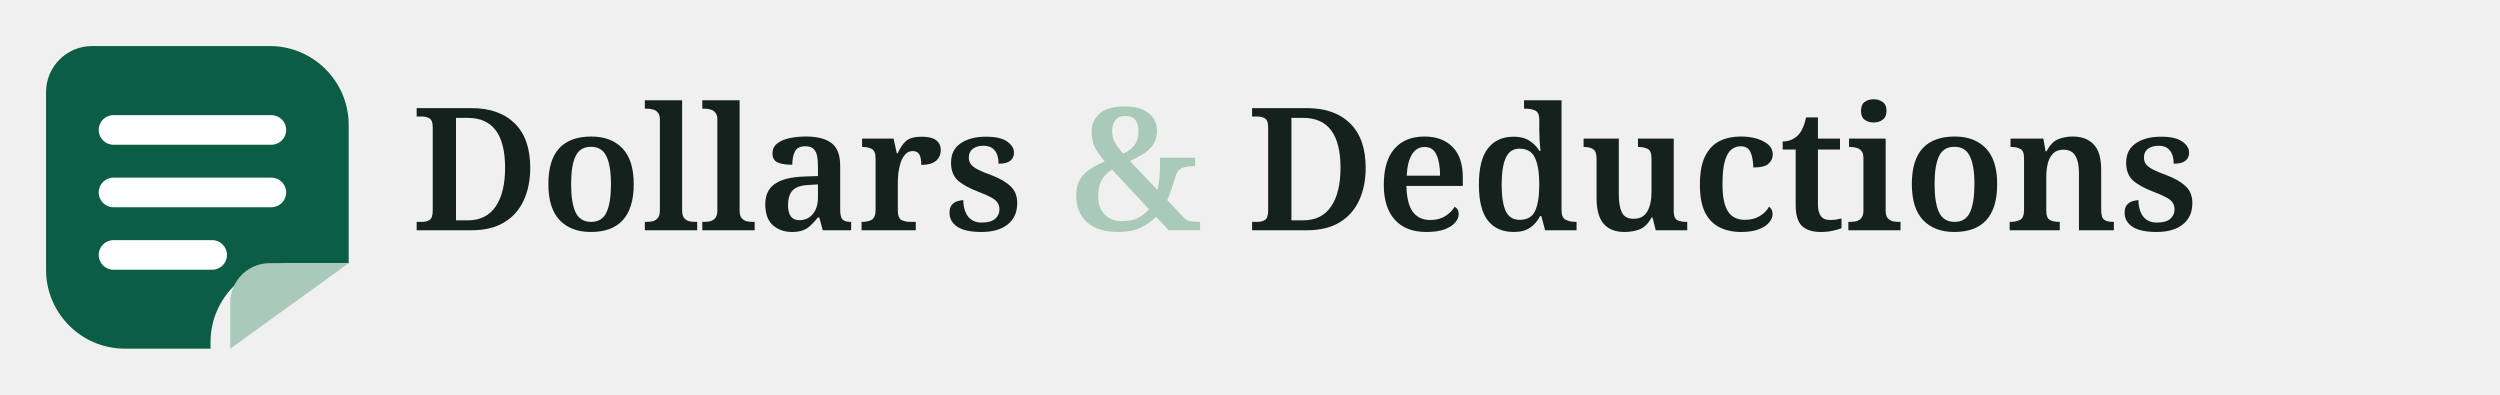
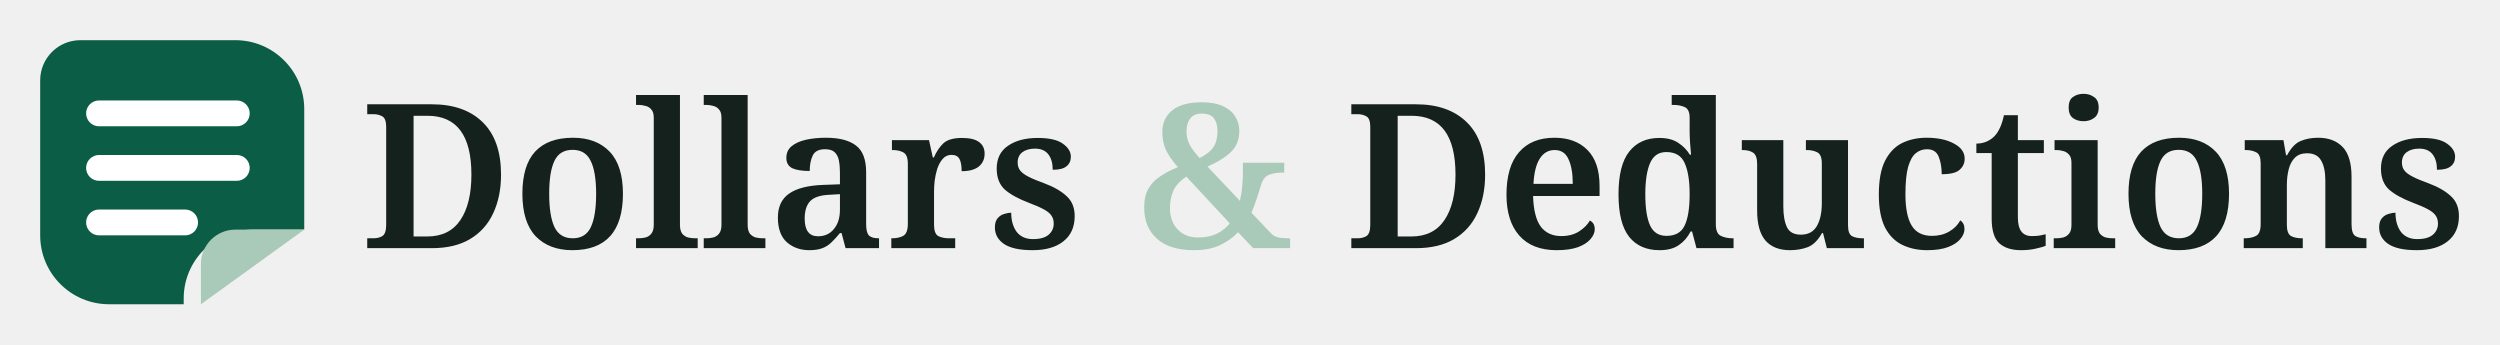
- <svg xmlns="http://www.w3.org/2000/svg" width="760" height="120" viewBox="0 0 760 120" version="1.1" id="svg3">
+ <svg xmlns="http://www.w3.org/2000/svg" width="871" height="120" viewBox="0 0 871 120" version="1.1" id="svg3">
  <defs id="defs3" />
  <g transform="translate(10 10) scale(1)" id="g3">
    <path fill="#0b5d45" d="M18 4h54c13.255 0 24 10.745 24 24v42H78c-13.255 0-24 10.745-24 24v2H28C14.745 96 4 85.255 4 72V18C4 10.268 10.268 4 18 4Z" id="path1" />
    <rect x="20" y="25" width="57" height="9" rx="4.5" fill="#ffffff" id="rect1" />
    <rect x="20" y="44" width="57" height="9" rx="4.5" fill="#ffffff" id="rect2" />
    <rect x="20" y="63" width="39" height="9" rx="4.5" fill="#ffffff" id="rect3" />
    <path fill="#a9c9b9" d="M60 96V82c0-6.627 5.373-12 12-12h24L60 96Z" id="path3" />
  </g>
-   <g id="text3" style="font-weight:600;font-size:52px;font-family:'Noto Serif';fill:#15211c" aria-label="Dollars &amp; Deductions">
+   <g id="text3" transform="translate(-43.05 -8.04) scale(1.35)" style="font-weight:600;font-size:52px;font-family:'Noto Serif';fill:#15211c" aria-label="Dollars &amp; Deductions">
    <path d="m 126.664,70 v -2.548 h 1.612 q 1.352,0 2.288,-0.572 0.988,-0.624 0.988,-2.912 V 38.696 q 0,-2.132 -0.988,-2.704 -0.988,-0.572 -2.288,-0.572 h -1.612 v -2.548 h 16.692 q 8.372,0 13.104,4.628 4.732,4.628 4.732,13.52 0,5.668 -2.028,9.984 -1.976,4.264 -5.98,6.656 -3.952,2.34 -9.828,2.34 z m 15.496,-3.016 q 5.668,0 8.528,-4.212 2.86,-4.212 2.86,-11.752 0,-15.184 -11.336,-15.184 h -3.588 v 31.148 z m 37.44,3.536 q -5.98,0 -9.464,-3.588 -3.432,-3.64 -3.432,-10.972 0,-7.28 3.276,-10.868 3.328,-3.588 9.776,-3.588 6.032,0 9.464,3.588 3.432,3.588 3.432,10.868 0,7.332 -3.328,10.972 -3.276,3.588 -9.724,3.588 z m 0.104,-3.068 q 3.328,0 4.68,-2.912 1.352,-2.912 1.352,-8.58 0,-5.668 -1.404,-8.476 -1.352,-2.86 -4.68,-2.86 -3.328,0 -4.68,2.86 -1.352,2.808 -1.352,8.476 0,5.668 1.352,8.58 1.404,2.912 4.732,2.912 z M 196.032,70 v -2.548 h 0.676 q 0.884,0 1.768,-0.208 0.936,-0.26 1.508,-0.988 0.624,-0.78 0.624,-2.288 V 36.304 q 0,-1.404 -0.624,-2.08 -0.572,-0.728 -1.508,-0.936 -0.884,-0.26 -1.768,-0.26 h -0.676 V 30.48 h 11.336 v 33.488 q 0,1.508 0.572,2.288 0.624,0.728 1.508,0.988 0.936,0.208 1.82,0.208 h 0.676 V 70 Z m 17.472,0 v -2.548 h 0.676 q 0.884,0 1.768,-0.208 0.936,-0.26 1.508,-0.988 0.624,-0.78 0.624,-2.288 V 36.304 q 0,-1.404 -0.624,-2.08 -0.572,-0.728 -1.508,-0.936 -0.884,-0.26 -1.768,-0.26 h -0.676 V 30.48 h 11.336 v 33.488 q 0,1.508 0.572,2.288 0.624,0.728 1.508,0.988 0.936,0.208 1.82,0.208 h 0.676 V 70 Z m 27.248,0.52 q -3.432,0 -5.772,-2.028 -2.34,-2.08 -2.34,-6.396 0,-4.16 2.912,-6.188 2.912,-2.028 8.788,-2.236 l 4.316,-0.156 v -2.964 q 0,-1.768 -0.26,-3.12 -0.26,-1.404 -1.092,-2.184 -0.78,-0.78 -2.496,-0.78 -2.392,0 -3.172,1.612 -0.78,1.612 -0.78,4.004 -2.964,0 -4.524,-0.728 -1.508,-0.78 -1.508,-2.652 0,-1.872 1.352,-3.016 1.404,-1.144 3.692,-1.664 2.34,-0.52 5.148,-0.52 5.2,0 7.8,2.028 2.6,1.976 2.6,6.864 V 63.76 q 0,2.132 0.676,2.912 0.728,0.78 2.496,0.78 h 0.156 V 70 h -8.632 l -1.04,-3.9 h -0.416 q -1.144,1.404 -2.184,2.392 -0.988,0.988 -2.34,1.508 -1.352,0.52 -3.38,0.52 z m 2.236,-3.588 q 2.6,0 4.108,-1.872 1.56,-1.872 1.56,-4.992 v -4.004 l -2.704,0.156 q -3.64,0.156 -5.044,1.716 -1.352,1.508 -1.352,4.42 0,4.576 3.432,4.576 z M 261.916,70 v -2.548 h 0.156 q 1.768,0 2.912,-0.624 1.196,-0.676 1.196,-3.12 V 48.212 q 0,-2.288 -1.144,-2.912 -1.092,-0.624 -2.808,-0.624 h -0.156 v -2.548 h 9.568 l 0.988,4.472 h 0.26 q 1.04,-2.34 2.496,-3.692 1.508,-1.352 4.784,-1.352 2.964,0 4.368,1.04 1.456,1.04 1.456,3.016 0,2.08 -1.508,3.328 -1.508,1.196 -4.42,1.196 0,-2.132 -0.572,-3.172 -0.572,-1.04 -2.028,-1.04 -1.404,0 -2.288,1.04 -0.884,0.988 -1.404,2.548 -0.468,1.508 -0.676,3.12 -0.156,1.56 -0.156,2.652 v 8.684 q 0,2.288 1.092,2.912 1.144,0.572 2.756,0.572 h 1.612 V 70 Z m 36.452,0.52 q -4.992,0 -7.384,-1.612 -2.34,-1.612 -2.34,-4.264 0,-1.56 0.728,-2.392 0.728,-0.832 1.716,-1.092 0.988,-0.312 1.768,-0.312 0,3.016 1.404,4.94 1.456,1.872 4.212,1.872 2.756,0 4.056,-1.144 1.3,-1.144 1.3,-2.86 0,-1.196 -0.572,-2.028 -0.52,-0.832 -1.924,-1.612 -1.404,-0.78 -3.9,-1.716 -4.108,-1.56 -6.24,-3.432 -2.08,-1.924 -2.08,-5.408 0,-3.9 2.912,-5.876 2.912,-2.028 7.696,-2.028 4.472,0 6.5,1.508 2.028,1.456 2.028,3.328 0,1.612 -1.144,2.496 -1.092,0.884 -3.536,0.884 0,-2.548 -1.144,-4.004 -1.144,-1.456 -3.432,-1.456 -2.028,0 -3.276,0.936 -1.196,0.936 -1.196,2.652 0,1.196 0.624,2.028 0.624,0.832 2.132,1.612 1.508,0.78 4.108,1.716 3.744,1.404 5.772,3.328 2.08,1.872 2.08,5.148 0,4.212 -2.912,6.5 -2.86,2.288 -7.956,2.288 z" id="path4" />
    <path style="fill:#a9c9b9" d="m 340.072,70.52 q -6.344,0 -9.62,-2.964 -3.276,-2.964 -3.276,-8.06 0,-3.016 1.144,-4.94 1.144,-1.924 3.12,-3.172 1.976,-1.3 4.42,-2.288 -2.08,-2.392 -3.068,-4.42 -0.936,-2.08 -0.936,-4.68 0,-3.432 2.496,-5.512 2.548,-2.132 7.748,-2.132 3.328,0 5.46,1.04 2.132,0.988 3.12,2.652 1.04,1.664 1.04,3.692 0,3.224 -1.976,5.252 -1.924,2.028 -6.24,3.952 l 8.372,8.84 q 0.468,-1.976 0.624,-3.952 0.156,-2.028 0.156,-3.692 v -2.184 h 10.66 V 50.5 h -0.728 q -1.716,0 -3.224,0.572 -1.508,0.572 -2.132,2.964 -0.468,1.508 -1.04,3.276 -0.572,1.768 -1.352,3.536 l 5.044,5.304 q 0.728,0.78 1.768,1.04 1.04,0.26 2.704,0.26 h 0.468 V 70 h -9.516 l -3.9,-4.108 q -1.924,2.028 -4.68,3.328 -2.756,1.3 -6.656,1.3 z m 1.404,-23.764 q 2.548,-1.3 3.588,-2.86 1.04,-1.612 1.04,-4.108 0,-1.924 -0.884,-3.224 -0.832,-1.3 -3.224,-1.3 -1.976,0 -2.964,1.3 -0.936,1.248 -0.936,3.276 0,1.872 0.78,3.432 0.832,1.508 2.6,3.484 z m -0.416,20.488 q 2.86,0 4.888,-0.988 2.028,-1.04 3.328,-2.652 l -11.232,-12.064 q -2.288,1.508 -3.276,3.484 -0.936,1.976 -0.936,4.68 0,3.38 1.976,5.46 1.976,2.08 5.252,2.08 z" id="path5" />
    <path d="m 380.632,70 v -2.548 h 1.612 q 1.352,0 2.288,-0.572 0.988,-0.624 0.988,-2.912 V 38.696 q 0,-2.132 -0.988,-2.704 -0.988,-0.572 -2.288,-0.572 h -1.612 v -2.548 h 16.692 q 8.372,0 13.104,4.628 4.732,4.628 4.732,13.52 0,5.668 -2.028,9.984 -1.976,4.264 -5.98,6.656 -3.952,2.34 -9.828,2.34 z m 15.496,-3.016 q 5.668,0 8.528,-4.212 2.86,-4.212 2.86,-11.752 0,-15.184 -11.336,-15.184 h -3.588 v 31.148 z m 37.492,3.536 q -6.292,0 -9.62,-3.744 -3.328,-3.744 -3.328,-10.556 0,-7.28 3.224,-10.972 3.224,-3.744 9.152,-3.744 5.408,0 8.528,3.172 3.12,3.12 3.12,9.308 v 2.548 h -17.16 q 0.156,5.408 1.976,7.904 1.872,2.444 5.304,2.444 2.704,0 4.576,-1.196 1.872,-1.196 2.808,-2.808 1.248,0.624 1.248,2.236 0,1.3 -1.092,2.548 -1.04,1.248 -3.224,2.08 -2.184,0.78 -5.512,0.78 z m 4.16,-17.108 q 0,-4.004 -1.092,-6.344 -1.04,-2.392 -3.588,-2.392 -2.444,0 -3.848,2.236 -1.404,2.236 -1.612,6.5 z m 22.412,17.108 q -5.096,0 -7.852,-3.432 -2.756,-3.484 -2.756,-10.972 0,-7.54 2.756,-11.024 2.756,-3.536 7.8,-3.536 2.964,0 4.836,1.248 1.872,1.196 3.016,3.068 h 0.312 q -0.156,-1.404 -0.26,-3.12 -0.104,-1.768 -0.104,-3.016 v -3.38 q 0,-2.184 -1.248,-2.756 -1.248,-0.572 -2.964,-0.572 h -0.416 V 30.48 h 11.388 v 33.384 q 0,2.34 1.3,2.964 1.3,0.624 3.016,0.624 h 0.26 V 70 h -9.568 l -1.144,-4.316 h -0.364 q -1.144,2.236 -3.068,3.536 -1.872,1.3 -4.94,1.3 z m 1.768,-3.692 q 3.432,0 4.68,-2.652 1.3,-2.652 1.3,-8.112 0,-5.252 -1.3,-8.06 -1.248,-2.808 -4.732,-2.808 -2.912,0 -4.16,2.808 -1.248,2.808 -1.248,8.112 0,5.356 1.248,8.06 1.248,2.652 4.212,2.652 z m 31.876,3.692 q -4.108,0 -6.292,-2.444 -2.184,-2.496 -2.184,-7.8 v -11.96 q 0,-2.288 -1.04,-2.964 -0.988,-0.676 -2.808,-0.676 h -0.104 v -2.548 h 10.712 v 17.108 q 0,3.38 0.936,5.356 0.936,1.924 3.588,1.924 2.808,0 4.108,-2.184 1.3,-2.236 1.3,-5.928 V 48.16 q 0,-2.34 -1.196,-2.912 -1.144,-0.572 -2.756,-0.572 h -0.156 v -2.548 h 10.868 v 21.996 q 0,2.236 1.092,2.808 1.092,0.52 2.704,0.52 h 0.312 V 70 h -9.568 l -0.988,-3.9 h -0.26 q -1.56,2.808 -3.692,3.64 -2.08,0.78 -4.576,0.78 z m 35.412,0 q -3.64,0 -6.5,-1.404 -2.808,-1.404 -4.42,-4.524 -1.56,-3.172 -1.56,-8.424 0,-5.564 1.612,-8.736 1.664,-3.224 4.42,-4.576 2.808,-1.352 6.292,-1.352 4.316,0 7.072,1.508 2.756,1.456 2.756,3.9 0,1.716 -1.3,2.86 -1.248,1.144 -4.628,1.144 0,-2.6 -0.78,-4.524 -0.78,-1.924 -3.016,-1.924 -1.664,0 -2.912,1.04 -1.248,1.04 -1.976,3.588 -0.676,2.496 -0.676,7.02 0,5.408 1.612,8.06 1.612,2.652 5.252,2.652 2.548,0 4.472,-1.144 1.924,-1.144 2.808,-2.86 1.092,0.728 1.092,2.236 0,1.3 -1.04,2.548 -0.988,1.248 -3.12,2.08 -2.132,0.832 -5.46,0.832 z m 24.232,0 q -3.692,0 -5.668,-1.82 -1.924,-1.82 -1.924,-6.344 v -16.9 h -3.952 v -2.444 q 1.404,0 2.652,-0.52 1.248,-0.572 2.08,-1.456 1.612,-1.716 2.392,-5.356 h 3.588 v 6.448 h 6.708 v 3.328 h -6.708 v 16.64 q 0,4.784 3.588,4.784 0.988,0 1.872,-0.104 0.884,-0.156 1.716,-0.364 v 2.964 q -0.78,0.364 -2.496,0.728 -1.664,0.416 -3.848,0.416 z m 16.12,-33.28 q -1.612,0 -2.756,-0.832 -1.092,-0.832 -1.092,-2.704 0,-1.924 1.092,-2.704 1.144,-0.832 2.756,-0.832 1.56,0 2.704,0.832 1.196,0.78 1.196,2.704 0,1.872 -1.196,2.704 -1.144,0.832 -2.704,0.832 z m -7.696,32.76 v -2.548 h 0.676 q 0.884,0 1.768,-0.208 0.936,-0.26 1.508,-0.988 0.624,-0.728 0.624,-2.236 V 47.952 q 0,-1.404 -0.624,-2.08 -0.624,-0.728 -1.508,-0.936 -0.884,-0.26 -1.768,-0.26 h -0.468 v -2.548 h 11.128 v 21.84 q 0,1.508 0.572,2.288 0.624,0.728 1.508,0.988 0.884,0.208 1.82,0.208 h 0.624 V 70 Z m 32.188,0.52 q -5.98,0 -9.464,-3.588 -3.432,-3.64 -3.432,-10.972 0,-7.28 3.276,-10.868 3.328,-3.588 9.776,-3.588 6.032,0 9.464,3.588 3.432,3.588 3.432,10.868 0,7.332 -3.328,10.972 -3.276,3.588 -9.724,3.588 z m 0.104,-3.068 q 3.328,0 4.68,-2.912 1.352,-2.912 1.352,-8.58 0,-5.668 -1.404,-8.476 -1.352,-2.86 -4.68,-2.86 -3.328,0 -4.68,2.86 -1.352,2.808 -1.352,8.476 0,5.668 1.352,8.58 1.404,2.912 4.732,2.912 z M 610.94,70 v -2.548 h 0.208 q 1.768,0 2.964,-0.624 1.196,-0.624 1.196,-3.016 V 48.108 q 0,-2.236 -1.092,-2.808 -1.092,-0.624 -2.808,-0.624 h -0.208 v -2.548 h 9.984 l 0.676,3.9 h 0.26 q 1.56,-2.912 3.536,-3.692 1.976,-0.832 4.472,-0.832 4.056,0 6.344,2.392 2.288,2.392 2.288,7.696 V 63.76 q 0,2.444 0.936,3.068 0.936,0.624 2.704,0.624 h 0.208 V 70 h -10.608 V 52.58 q 0,-3.38 -1.092,-5.2 -1.04,-1.872 -3.64,-1.872 -1.976,0 -3.12,1.144 -1.144,1.144 -1.612,3.016 -0.468,1.872 -0.468,4.056 V 64.02 q 0,2.236 1.092,2.86 1.092,0.572 2.808,0.572 h 0.208 V 70 Z m 44.668,0.52 q -4.992,0 -7.384,-1.612 -2.34,-1.612 -2.34,-4.264 0,-1.56 0.728,-2.392 0.728,-0.832 1.716,-1.092 0.988,-0.312 1.768,-0.312 0,3.016 1.404,4.94 1.456,1.872 4.212,1.872 2.756,0 4.056,-1.144 1.3,-1.144 1.3,-2.86 0,-1.196 -0.572,-2.028 -0.52,-0.832 -1.924,-1.612 -1.404,-0.78 -3.9,-1.716 -4.108,-1.56 -6.24,-3.432 -2.08,-1.924 -2.08,-5.408 0,-3.9 2.912,-5.876 2.912,-2.028 7.696,-2.028 4.472,0 6.5,1.508 2.028,1.456 2.028,3.328 0,1.612 -1.144,2.496 -1.092,0.884 -3.536,0.884 0,-2.548 -1.144,-4.004 -1.144,-1.456 -3.432,-1.456 -2.028,0 -3.276,0.936 -1.196,0.936 -1.196,2.652 0,1.196 0.624,2.028 0.624,0.832 2.132,1.612 1.508,0.78 4.108,1.716 3.744,1.404 5.772,3.328 2.08,1.872 2.08,5.148 0,4.212 -2.912,6.5 -2.86,2.288 -7.956,2.288 z" id="path6" />
  </g>
</svg>
